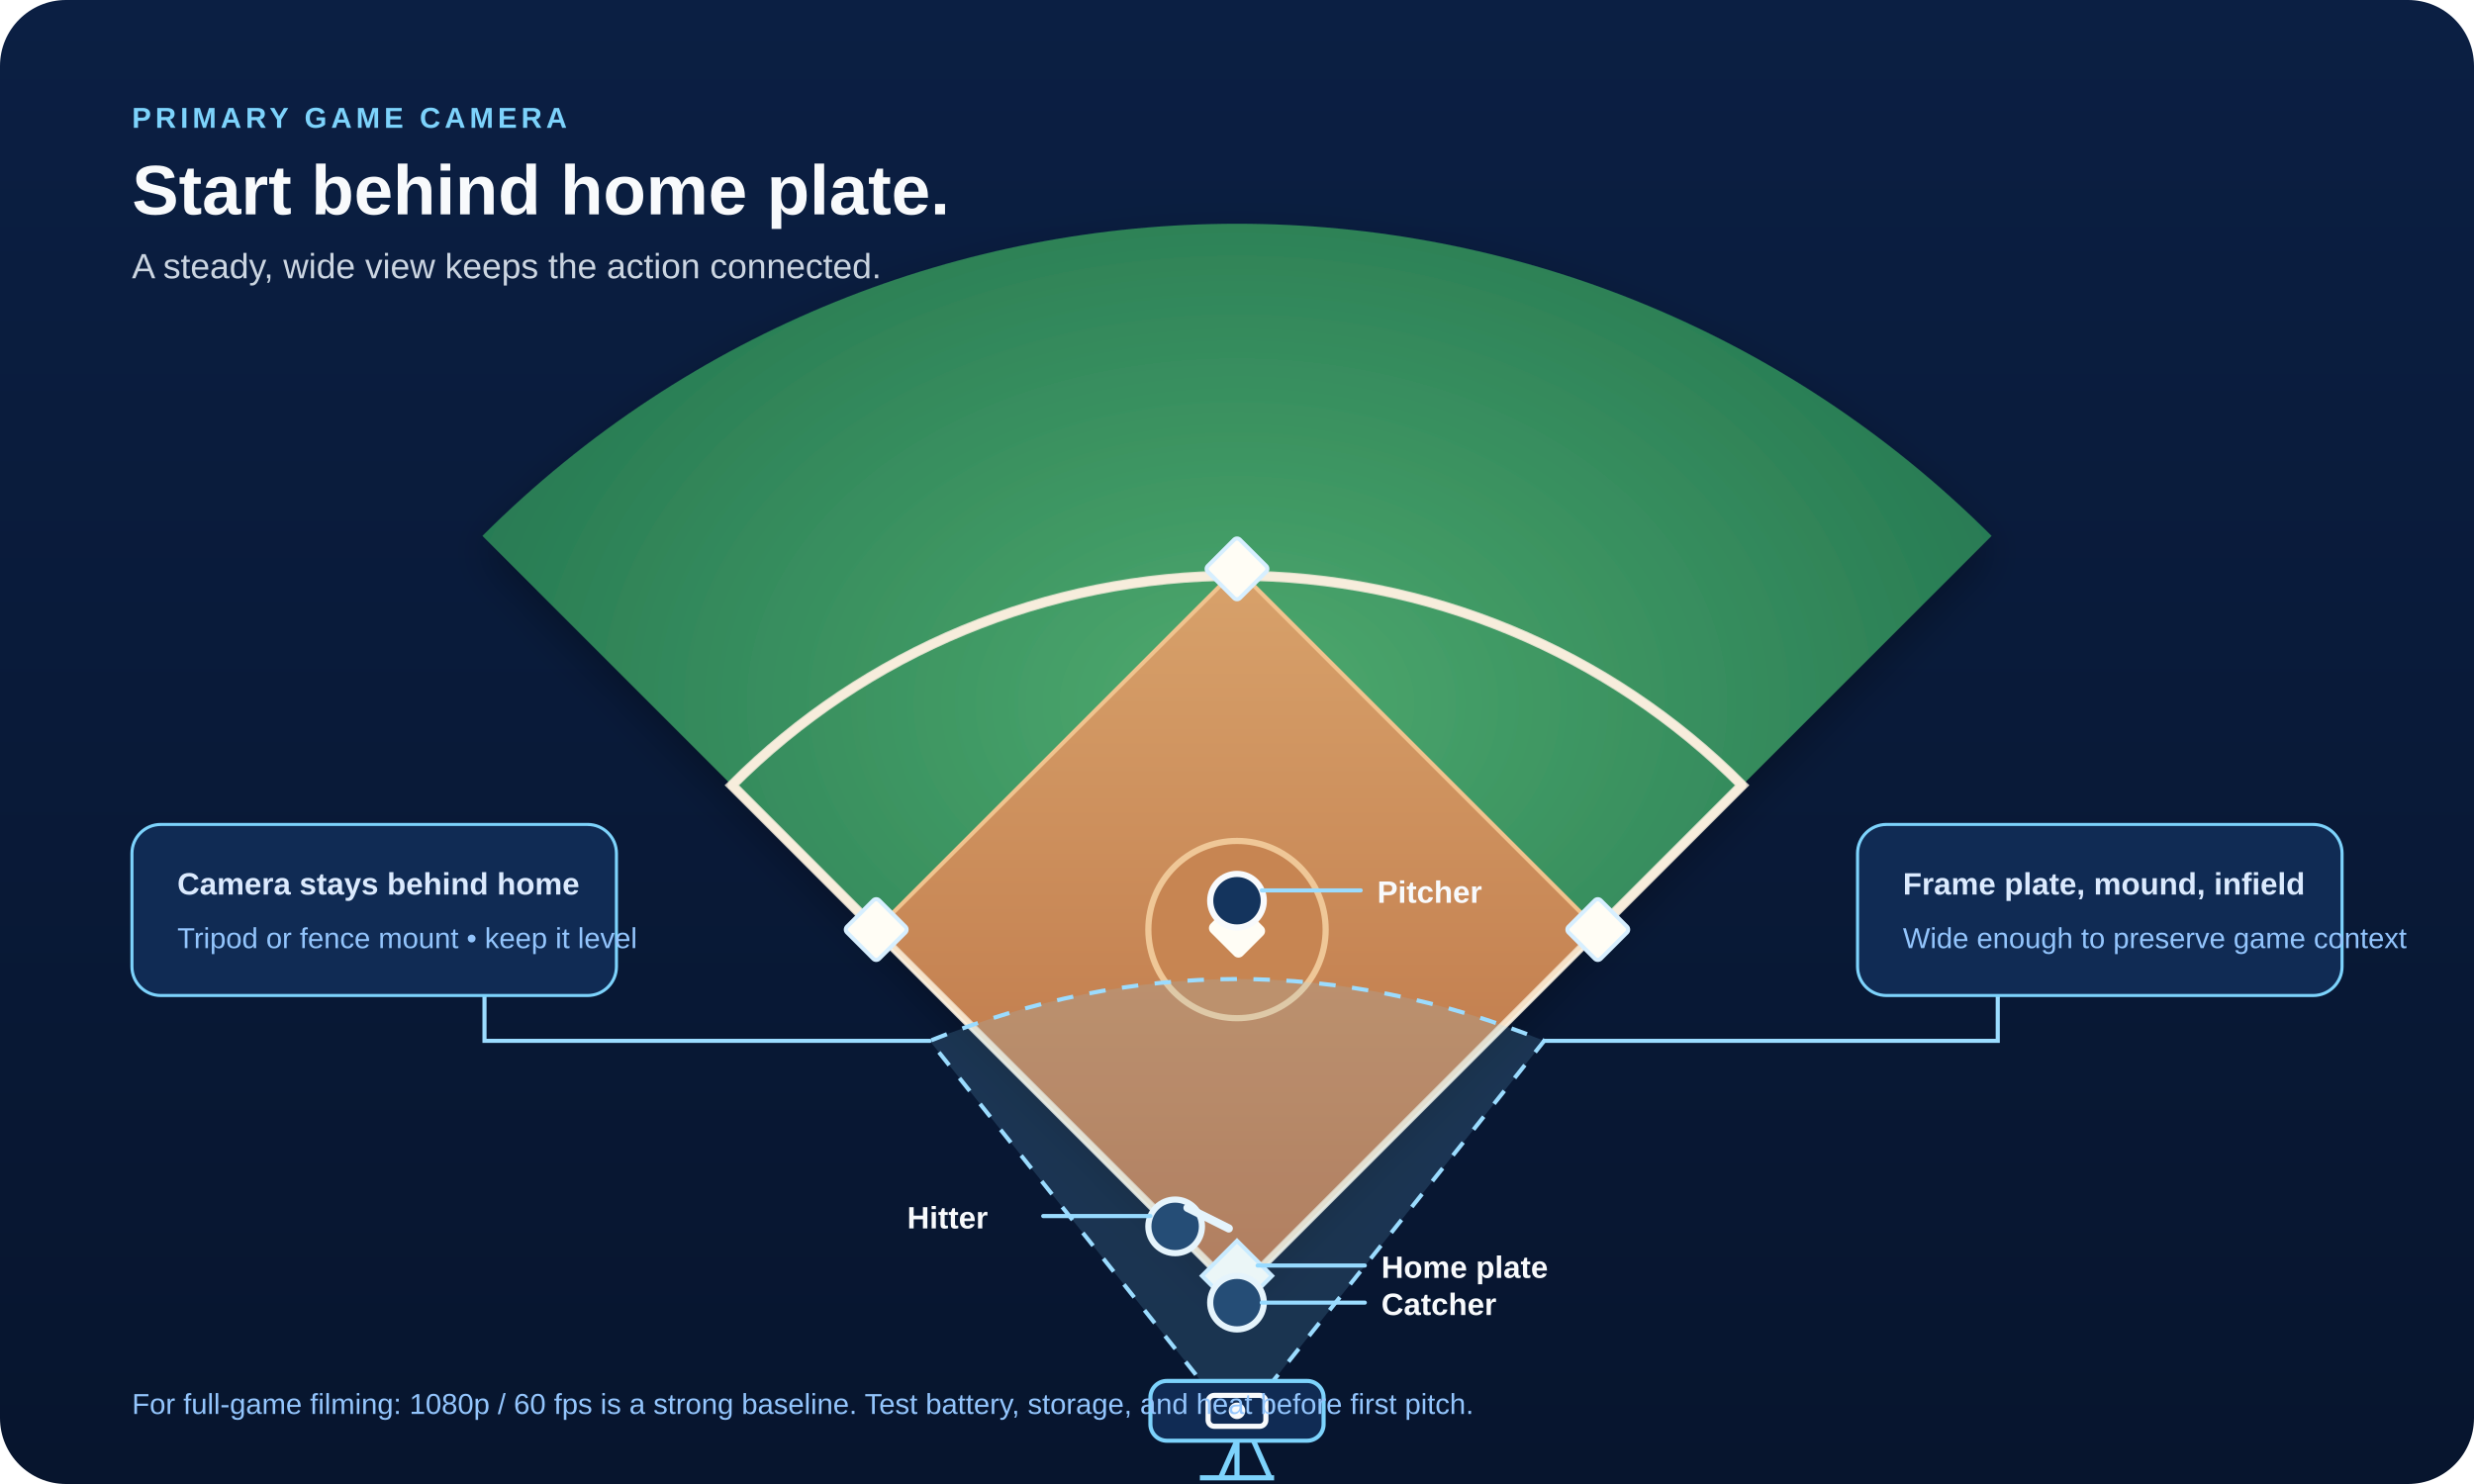
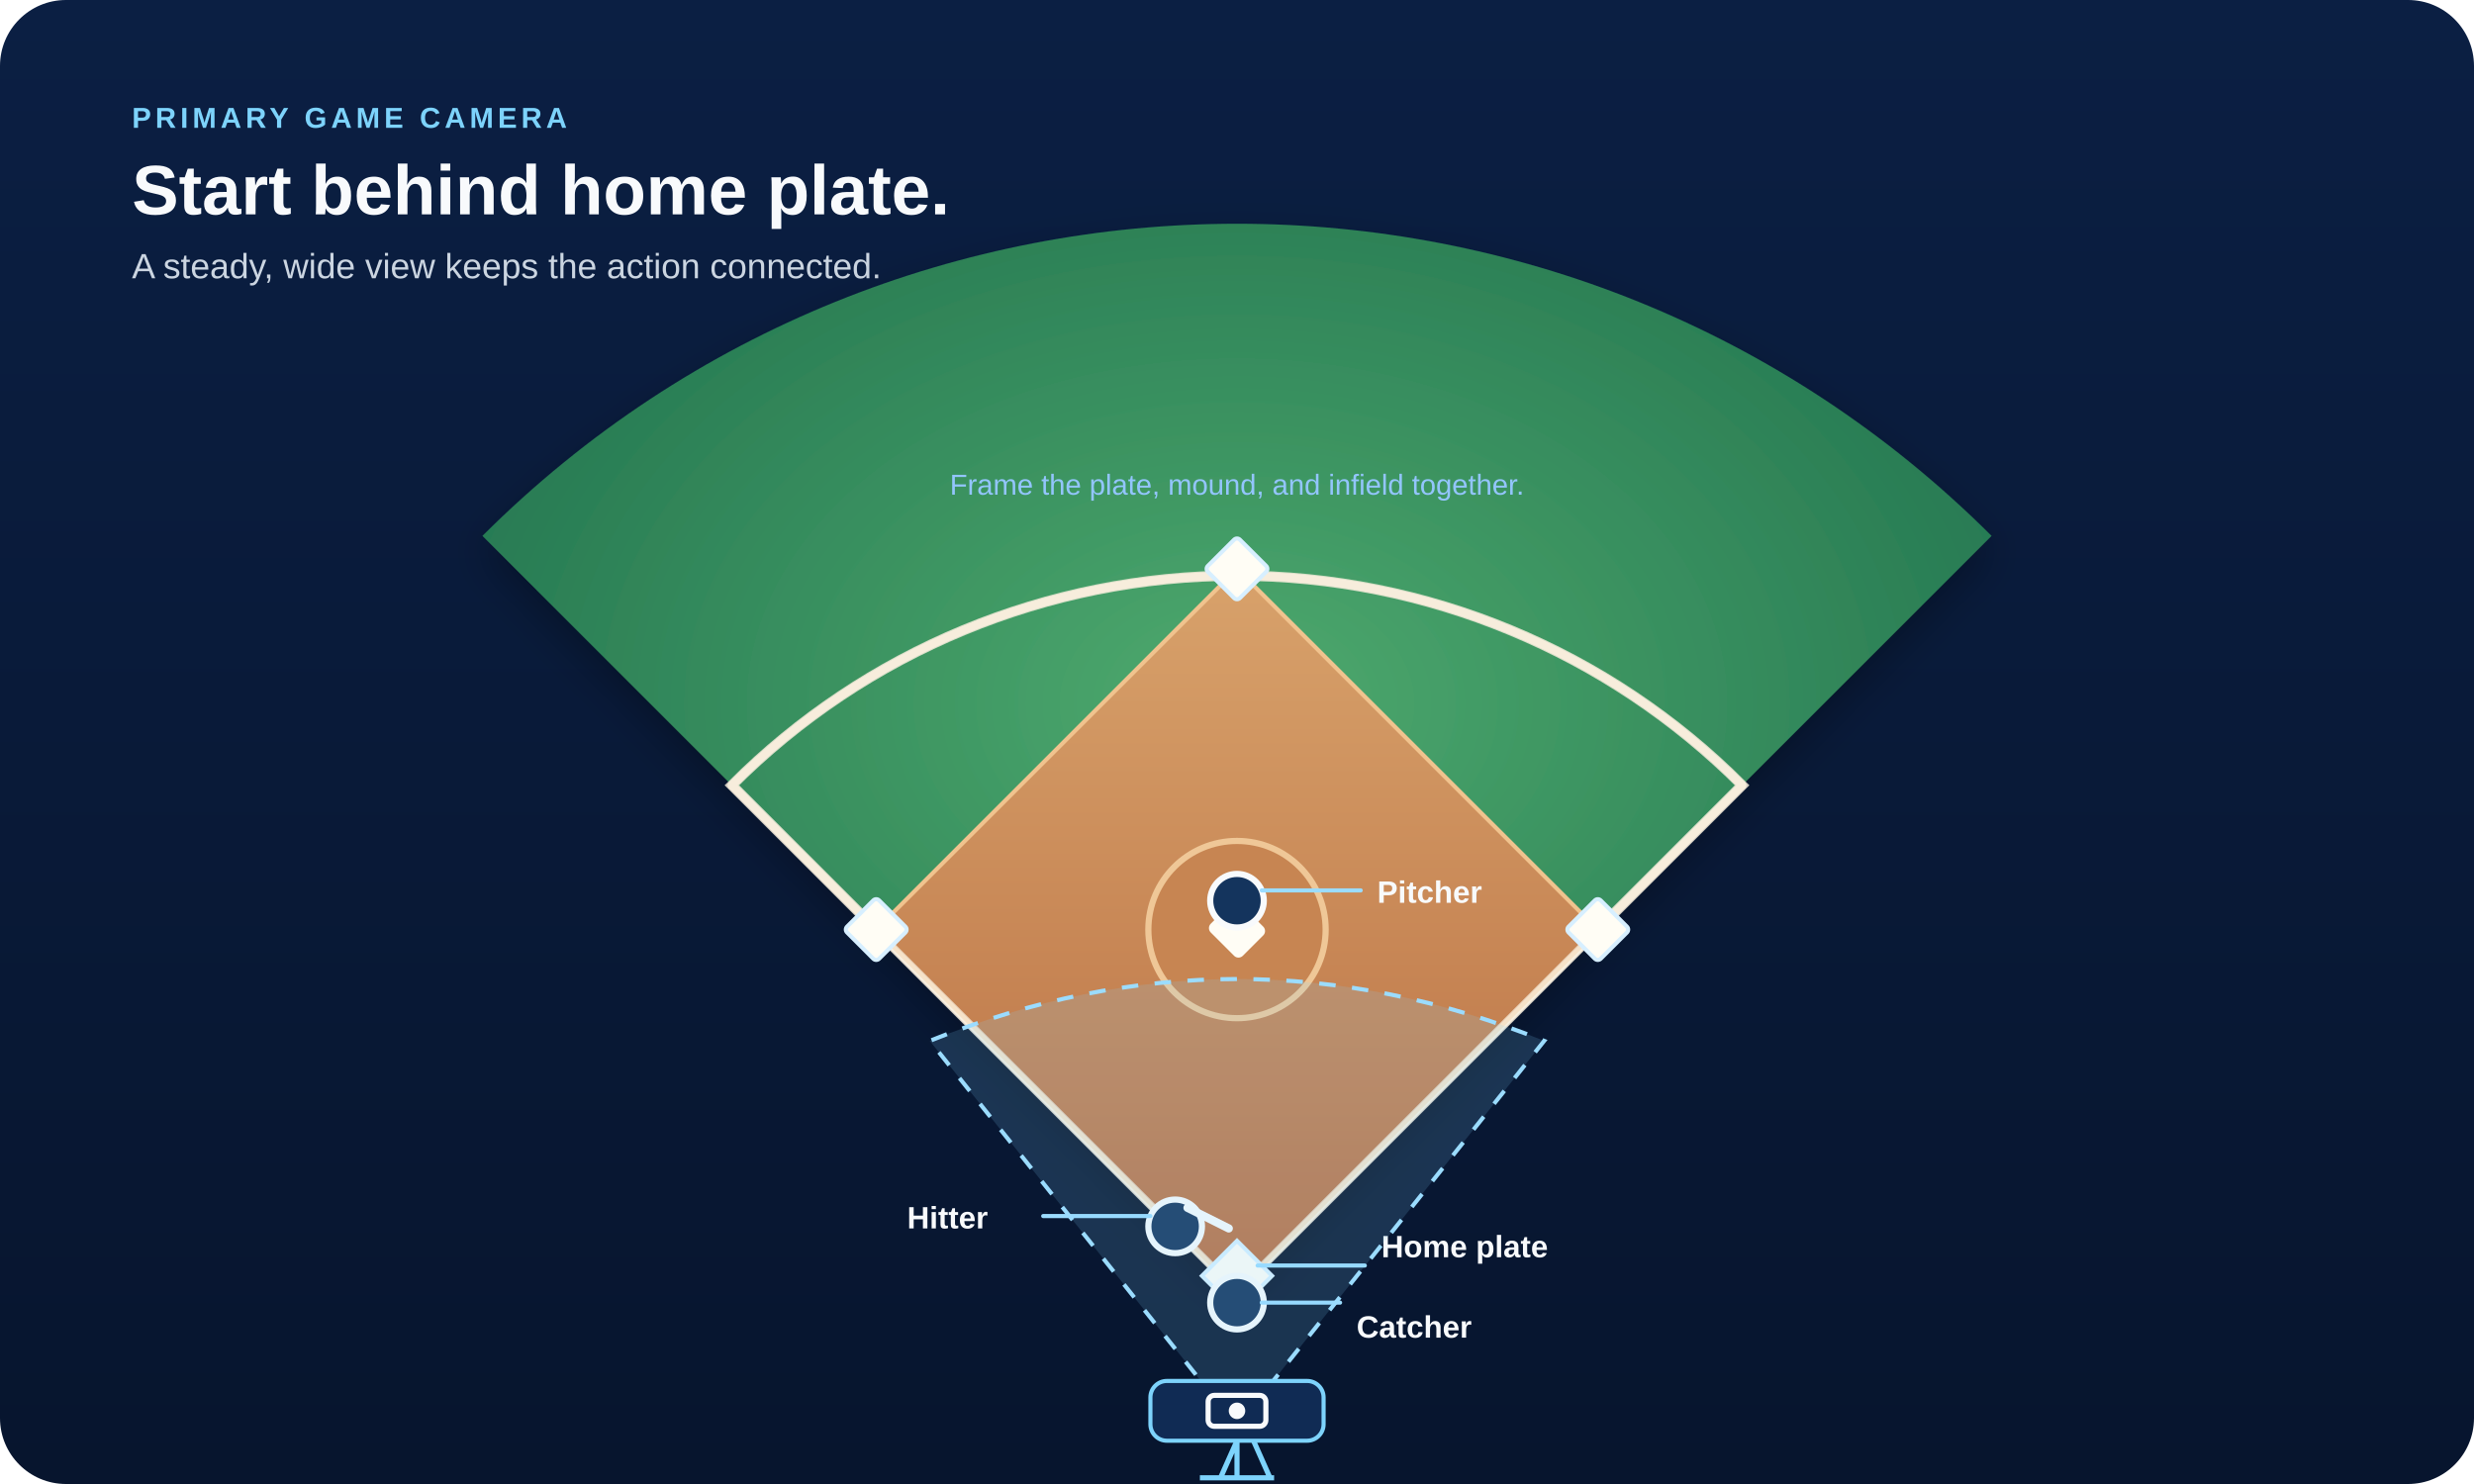
<svg xmlns="http://www.w3.org/2000/svg" width="1200" height="720" viewBox="0 0 1200 720" role="img" aria-labelledby="title desc">
  <defs>
    <linearGradient id="night" x1="0" y1="0" x2="0" y2="1">
      <stop stop-color="#0b1f43" />
      <stop offset="1" stop-color="#07152e" />
    </linearGradient>
    <radialGradient id="grass" cx="50%" cy="45%" r="65%">
      <stop stop-color="#4eaa6e" />
      <stop offset="1" stop-color="#1f704d" />
    </radialGradient>
    <linearGradient id="dirt" x1="0" y1="0" x2="0" y2="1">
      <stop stop-color="#d8a26b" />
      <stop offset="1" stop-color="#b96e42" />
    </linearGradient>
    <filter id="shadow">
      <feDropShadow dx="0" dy="8" stdDeviation="10" flood-opacity=".28" />
    </filter>
-     <style>.k{font-family:Arial,Helvetica,sans-serif}.eyebrow{fill:#7dd3fc;font-size:14px;font-weight:800;letter-spacing:2px}.title{fill:#f8fafc;font-size:34px;font-weight:800}.hint{fill:#cbd5e1;font-size:17px}.fieldline{stroke:#f7eddc;stroke-width:4;fill:none;stroke-linecap:round}.label{fill:#f8fafc;font-size:15px;font-weight:700}.note{fill:#dbeafe;font-size:15px;font-weight:700}.sub{fill:#93c5fd;font-size:14px}.callout{fill:#102b54;stroke:#7dd3fc;stroke-width:1.5}.leader{stroke:#9bdcff;stroke-width:2;fill:none;stroke-linecap:round}.player{fill:#14345d;stroke:#f8fafc;stroke-width:3}.base{fill:#fffdf5;stroke:#d7efff;stroke-width:2}</style>
+     <style>.k{font-family:Arial,Helvetica,sans-serif}.eyebrow{fill:#7dd3fc;font-size:14px;font-weight:800;letter-spacing:2px}.title{fill:#f8fafc;font-size:34px;font-weight:800}.hint{fill:#cbd5e1;font-size:17px}.fieldline{stroke:#f7eddc;stroke-width:4;fill:none;stroke-linecap:round}.label{fill:#f8fafc;font-size:15px;font-weight:700}.sub{fill:#93c5fd;font-size:14px}.leader{stroke:#9bdcff;stroke-width:2;fill:none;stroke-linecap:round}.player{fill:#14345d;stroke:#f8fafc;stroke-width:3}.base{fill:#fffdf5;stroke:#d7efff;stroke-width:2}</style>
  </defs>
  <rect width="1200" height="720" rx="32" fill="url(#night)" />
  <text x="64" y="62" class="k eyebrow">PRIMARY GAME CAMERA</text>
  <text x="64" y="104" class="k title">Start behind home plate.</text>
  <text x="64" y="135" class="k hint">A steady, wide view keeps the action connected.</text>
  <path d="M600 626 L234 260 A518 518 0 0 1 966 260 Z" fill="url(#grass)" filter="url(#shadow)" />
  <path d="M600 626 L355 381 A346 346 0 0 1 845 381 Z" fill="none" stroke="#f7eddc" stroke-opacity=".84" stroke-width="5" />
  <path d="M600 626 L355 381 M600 626 L845 381" class="fieldline" />
  <path d="M355 381 A346 346 0 0 1 845 381" class="fieldline" />
  <path d="M600 626 L425 451 L600 276 L775 451 Z" fill="url(#dirt)" stroke="#f0c38e" stroke-width="2" />
  <path d="M600 626 L425 451 M600 626 L775 451" fill="none" stroke="#f8f0e2" stroke-opacity=".7" stroke-width="3" />
  <rect x="414" y="440" width="22" height="22" rx="2" class="base" transform="rotate(45 425 451)" />
  <rect x="589" y="265" width="22" height="22" rx="2" class="base" transform="rotate(45 600 276)" />
  <rect x="764" y="440" width="22" height="22" rx="2" class="base" transform="rotate(45 775 451)" />
  <path d="M600 602 l17 17 -17 17 -17-17z" class="base" />
  <circle cx="600" cy="451" r="43" fill="#c78552" stroke="#efc797" stroke-width="3" />
  <rect x="589" y="441" width="22" height="20" rx="3" fill="#fffdf5" transform="rotate(45 600 451)" />
  <circle cx="600" cy="437" r="13" class="player" />
  <circle cx="570" cy="595" r="13" class="player" />
  <circle cx="600" cy="632" r="13" class="player" />
  <path d="M576 586 l20 10" stroke="#f8fafc" stroke-width="4" stroke-linecap="round" />
  <path d="M612 432 H660" class="leader" />
  <text x="668" y="438" class="k label">Pitcher</text>
  <path d="M558 590 H506" class="leader" />
  <text x="440" y="596" class="k label">Hitter</text>
-   <path d="M612 632 H662" class="leader" />
-   <text x="670" y="638" class="k label">Catcher</text>
+   <path d="M612 632 H650" class="leader" />
+   <text x="658" y="649" class="k label">Catcher</text>
  <path d="M610 614 H662" class="leader" />
-   <text x="670" y="620" class="k label">Home plate</text>
+   <text x="670" y="610" class="k label">Home plate</text>
  <path d="M600 692 L451 505 Q600 445 749 505 Z" fill="#7dd3fc" fill-opacity=".16" stroke="#9bdcff" stroke-width="2" stroke-dasharray="8 8" />
  <g transform="translate(558 670)">
    <rect width="84" height="29" rx="8" fill="#102b54" stroke="#7dd3fc" stroke-width="2" />
    <rect x="28" y="7" width="28" height="15" rx="3" fill="none" stroke="#f8fafc" stroke-width="2.5" />
    <circle cx="42" cy="14.5" r="4" fill="#f8fafc" />
    <path d="M42 29v18m-18 0h36m-10-18 8 18m-16-18-8 18" stroke="#7dd3fc" stroke-width="2.5" />
  </g>
-   <path d="M451 505 H235 V458" class="leader" />
-   <rect x="64" y="400" width="235" height="83" rx="14" class="callout" />
-   <text x="86" y="434" class="k note">Camera stays behind home</text>
-   <text x="86" y="460" class="k sub">Tripod or fence mount • keep it level</text>
-   <path d="M749 505 H969 V458" class="leader" />
-   <rect x="901" y="400" width="235" height="83" rx="14" class="callout" />
-   <text x="923" y="434" class="k note">Frame plate, mound, infield</text>
-   <text x="923" y="460" class="k sub">Wide enough to preserve game context</text>
-   <text x="64" y="686" class="k sub">For full-game filming: 1080p / 60 fps is a strong baseline. Test battery, storage, and heat before first pitch.</text>
+   <text x="600" y="240" text-anchor="middle" class="k sub">Frame the plate, mound, and infield together.</text>
</svg>
